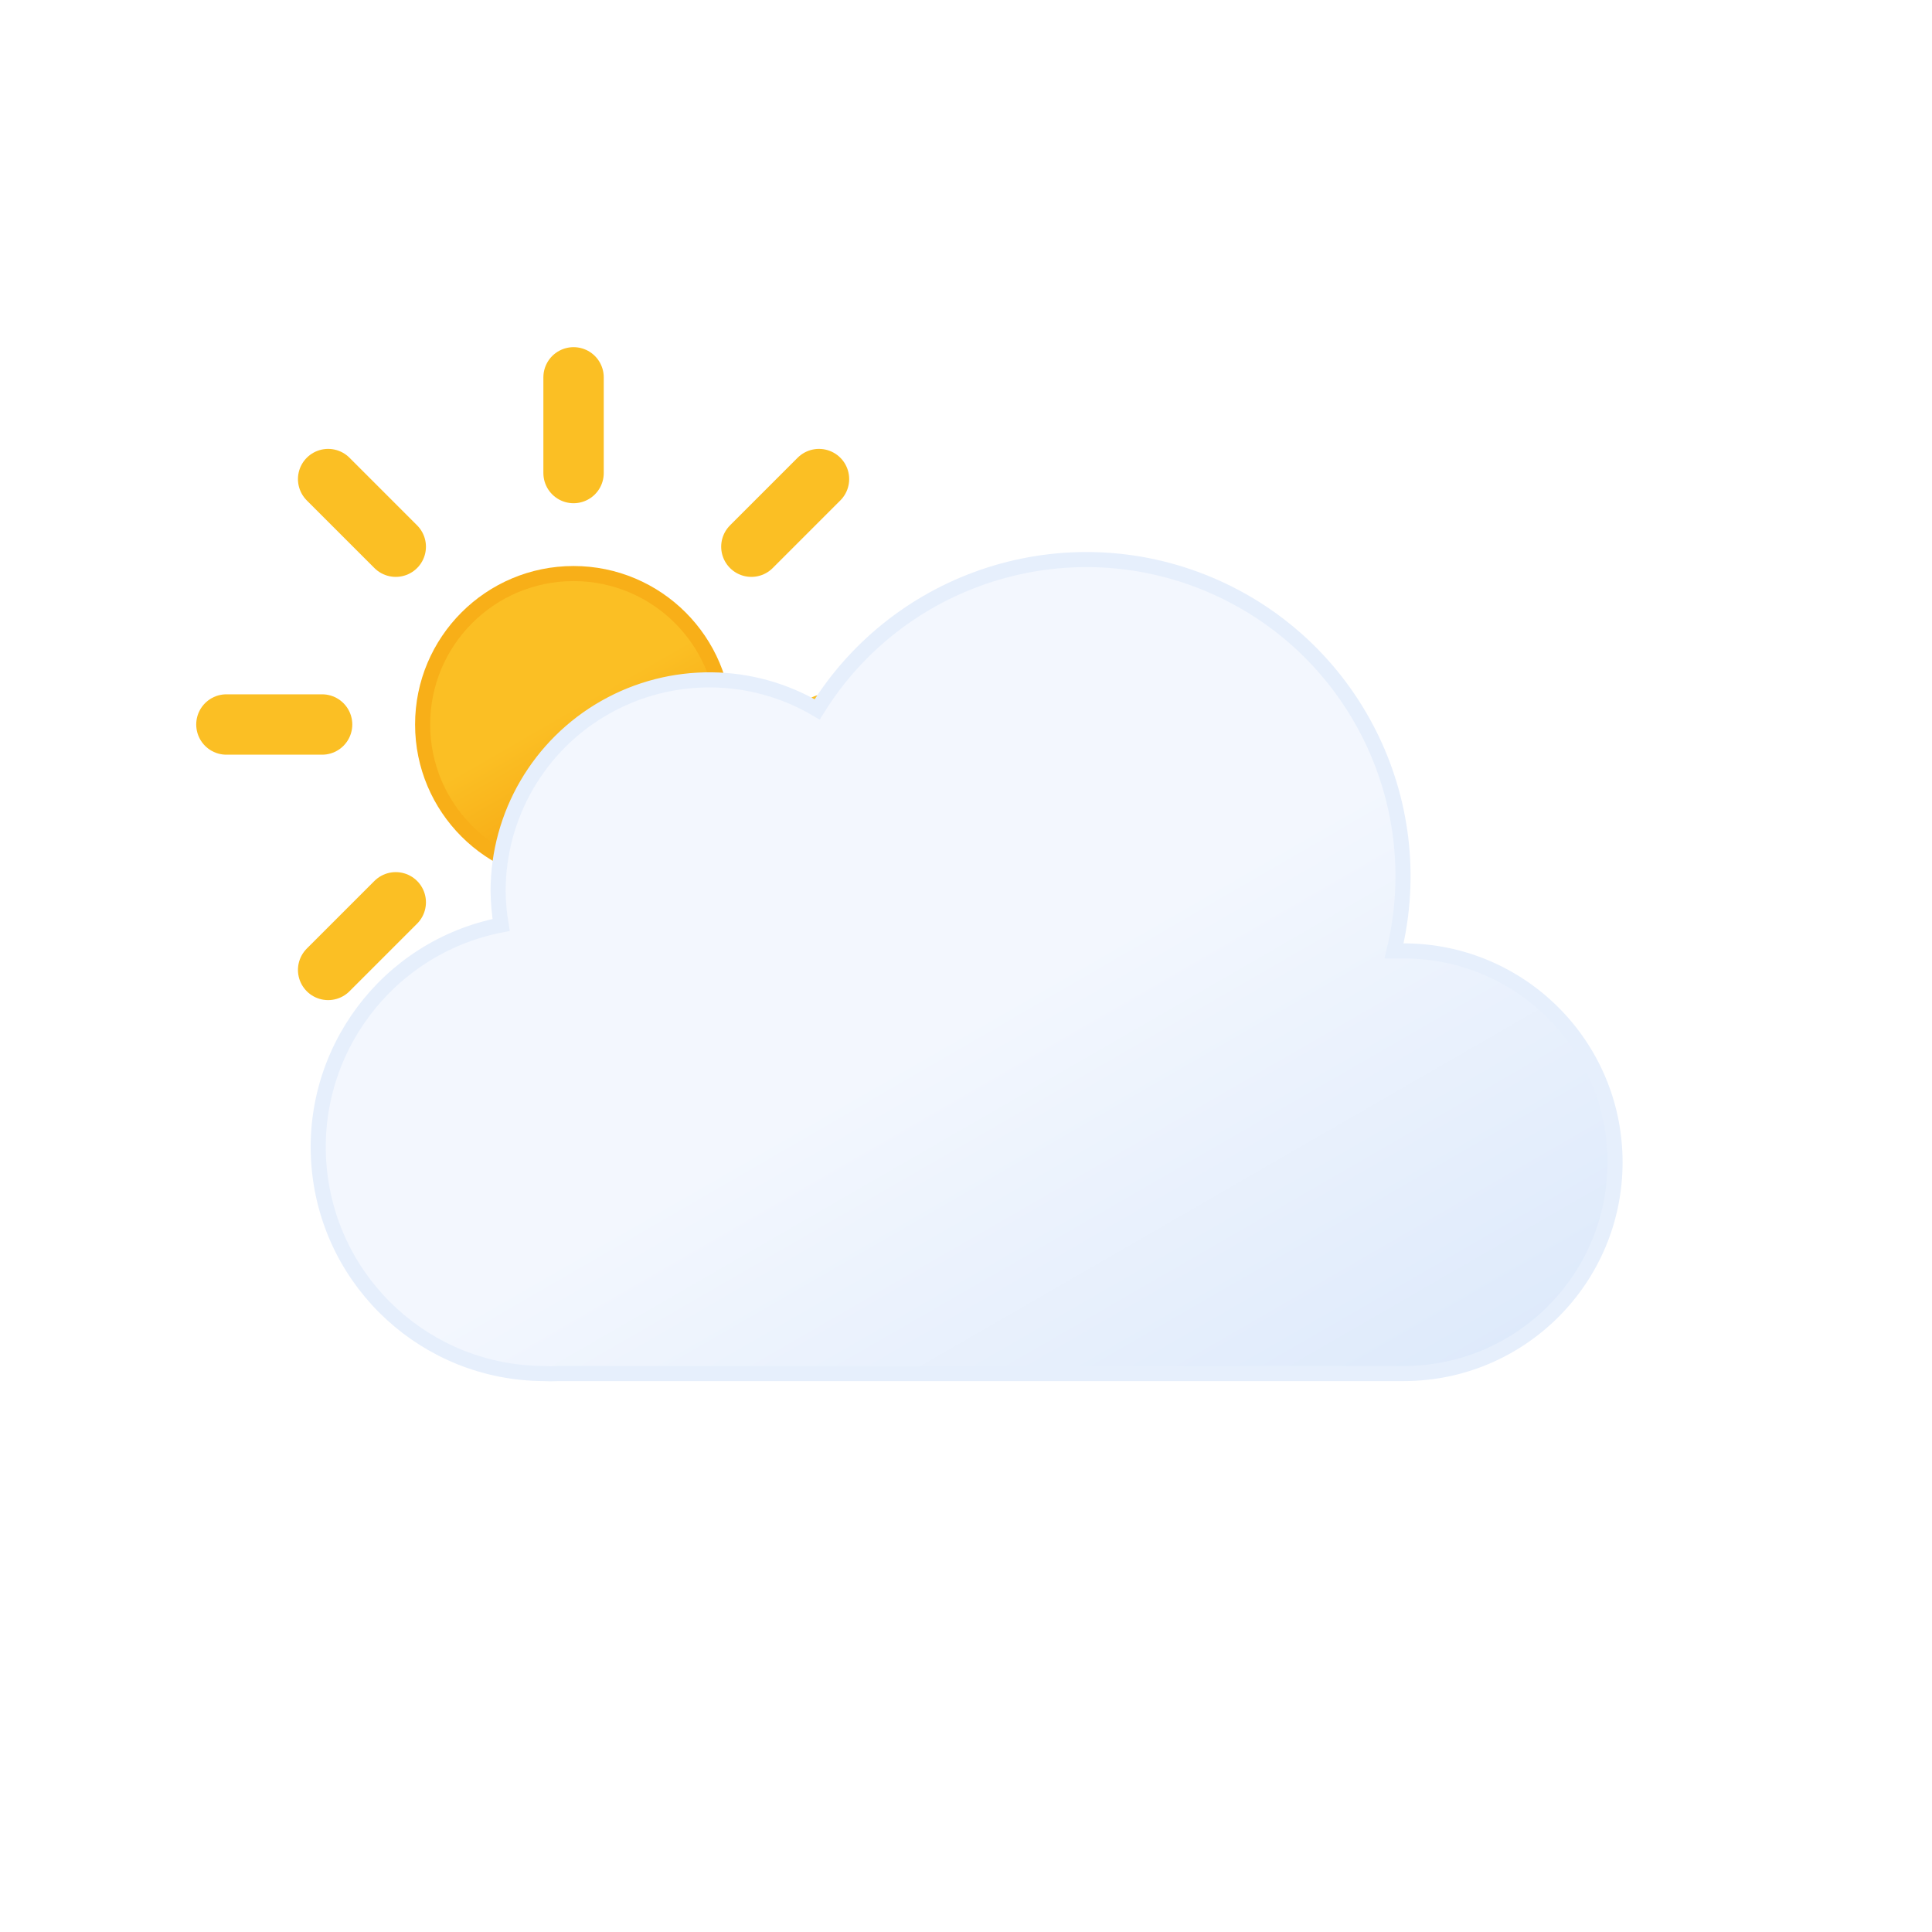
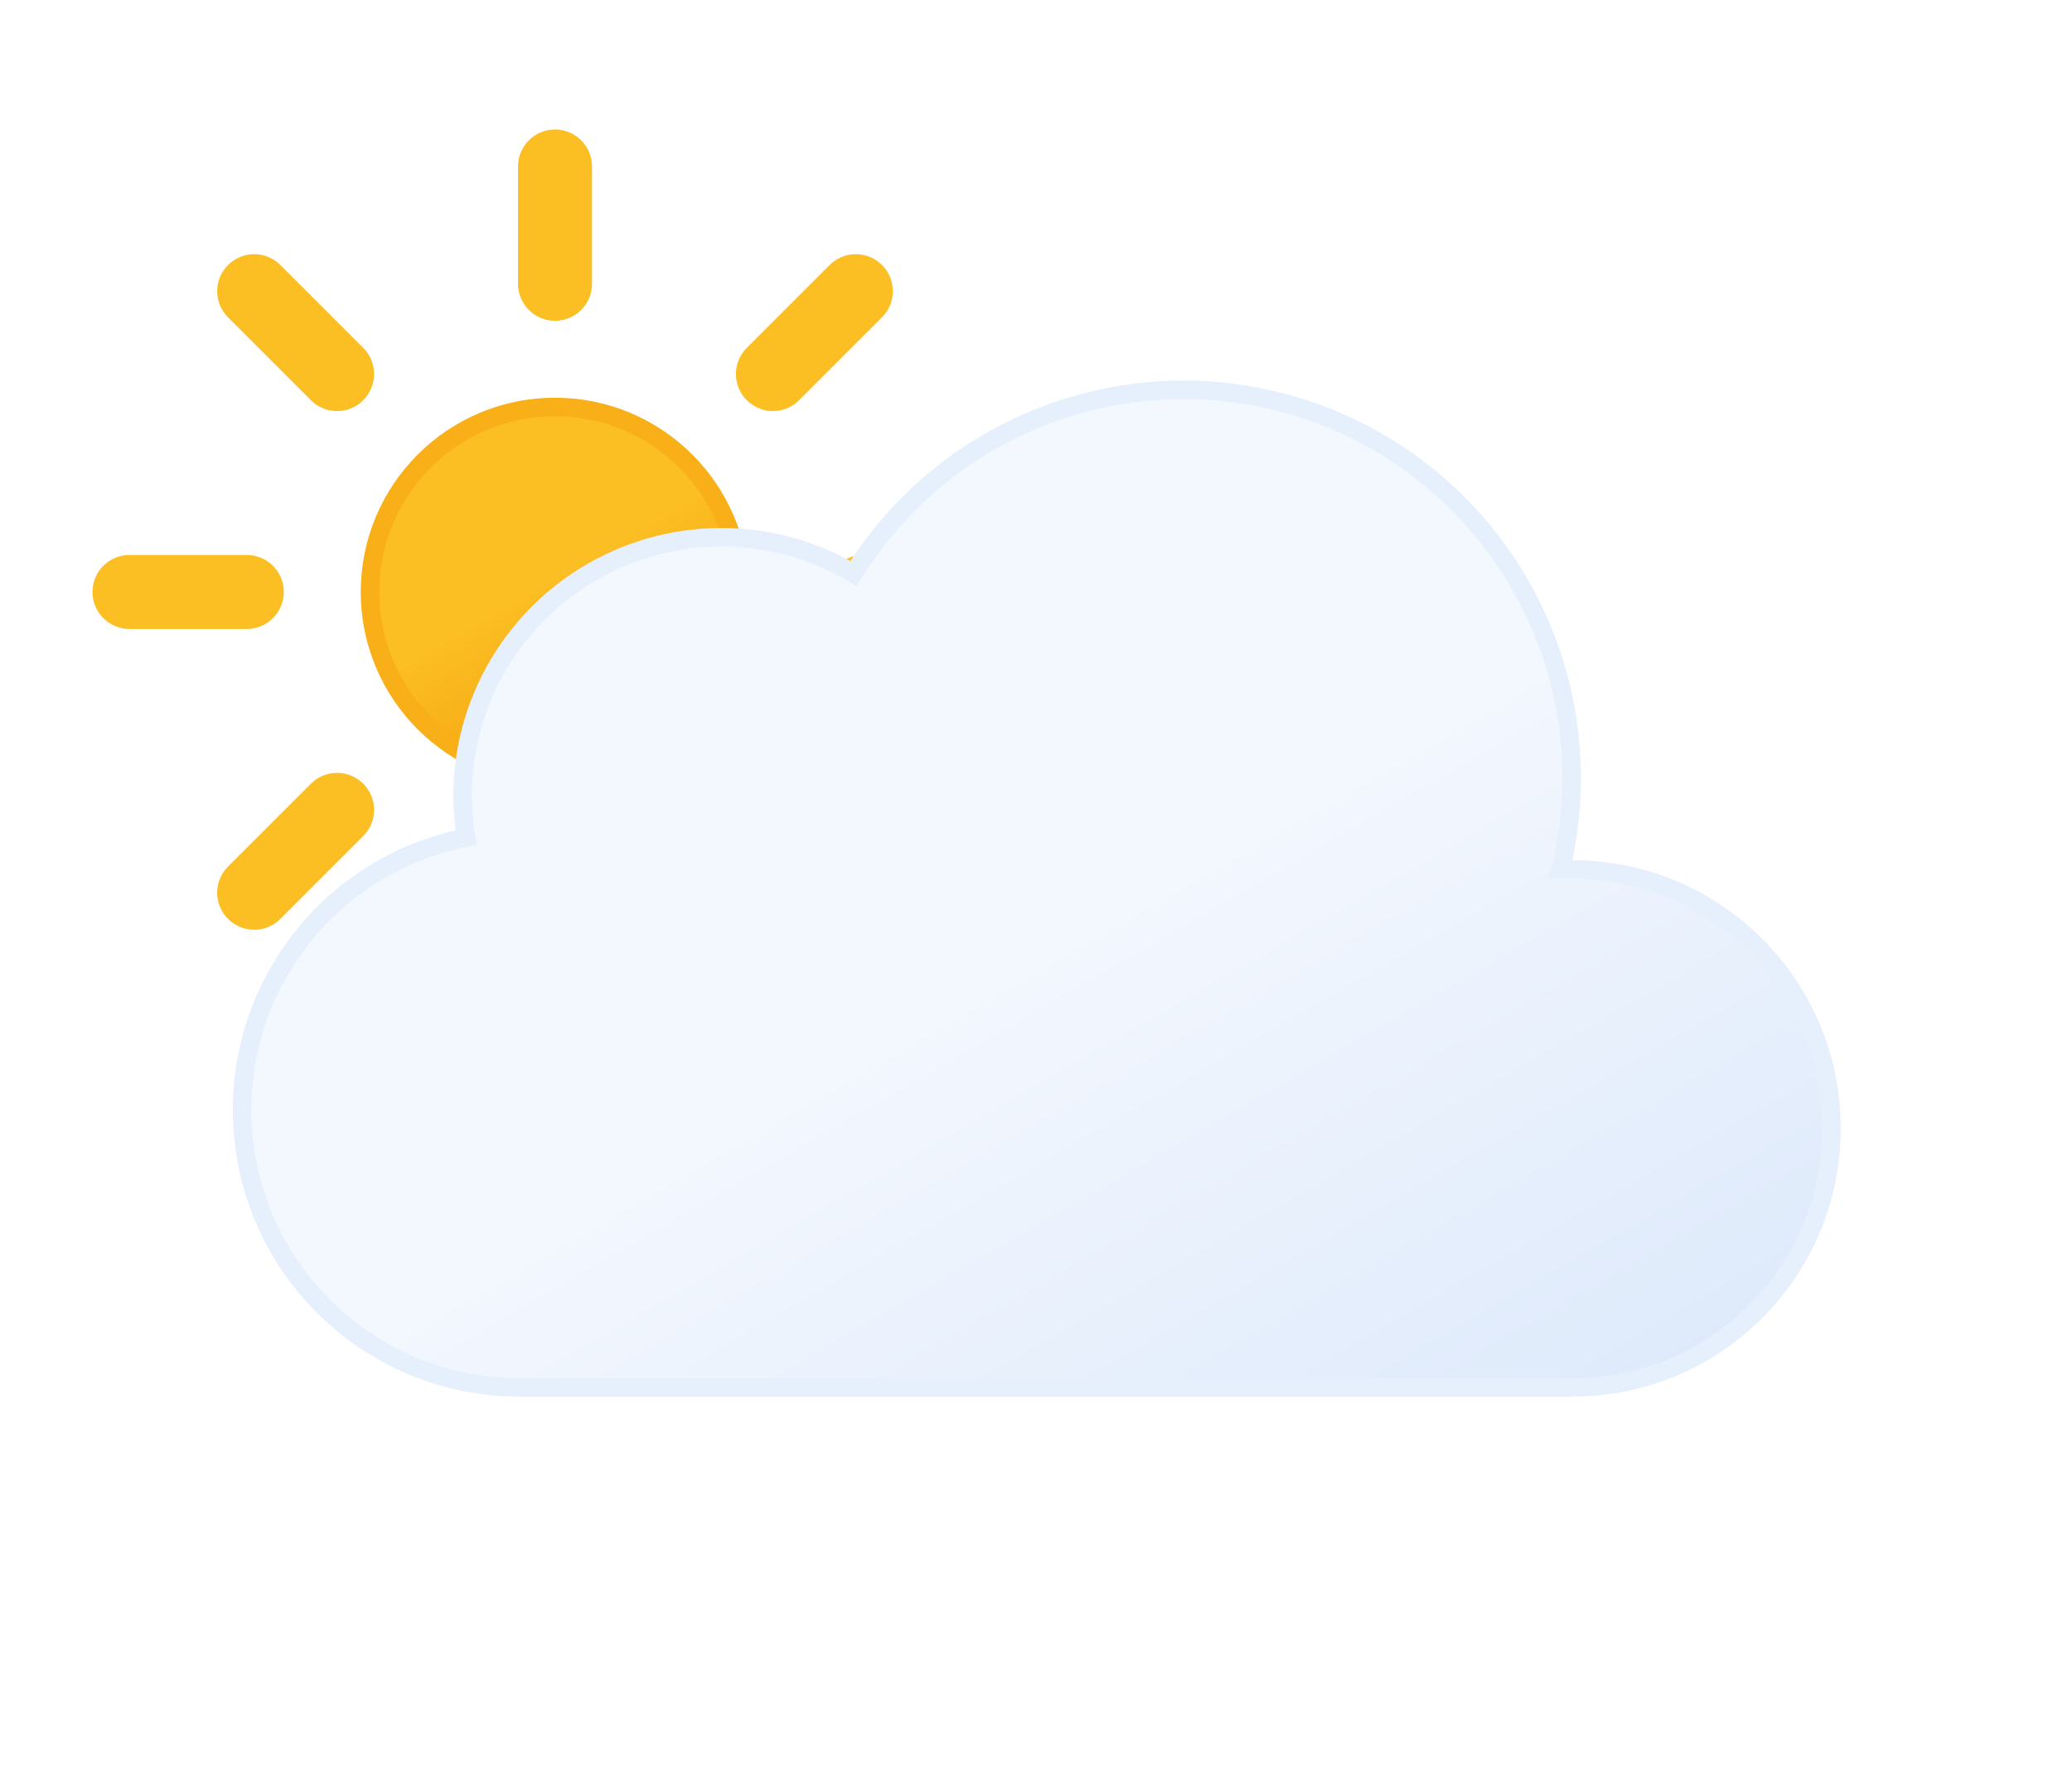
- <svg xmlns="http://www.w3.org/2000/svg" viewBox="0 0 64 64">
+ <svg xmlns="http://www.w3.org/2000/svg" viewBox="4 8 56 48">
  <defs>
    <linearGradient id="a" x1="16.5" y1="19.67" x2="21.5" y2="28.33" gradientUnits="userSpaceOnUse">
      <stop offset="0" stop-color="#fbbf24" />
      <stop offset="0.45" stop-color="#fbbf24" />
      <stop offset="1" stop-color="#f59e0b" />
    </linearGradient>
    <linearGradient id="b" x1="22.56" y1="21.96" x2="39.2" y2="50.8" gradientUnits="userSpaceOnUse">
      <stop offset="0" stop-color="#f3f7fe" />
      <stop offset="0.45" stop-color="#f3f7fe" />
      <stop offset="1" stop-color="#deeafb" />
    </linearGradient>
  </defs>
  <circle cx="19" cy="24" r="5" stroke="#f8af18" stroke-miterlimit="10" stroke-width="0.5" fill="url(#a)" />
  <path d="M19,15.67V12.5m0,23V32.33m5.89-14.22,2.24-2.24M10.87,32.13l2.24-2.24m0-11.78-2.24-2.24M27.13,32.13l-2.24-2.24M7.5,24h3.17M30.5,24H27.33" fill="none" stroke="#fbbf24" stroke-linecap="round" stroke-miterlimit="10" stroke-width="2" />
  <path d="M46.5,31.5l-.32,0a10.49,10.49,0,0,0-19.11-8,7,7,0,0,0-10.57,6,7.21,7.21,0,0,0,.1,1.14A7.5,7.5,0,0,0,18,45.5a4.19,4.19,0,0,0,.5,0v0h28a7,7,0,0,0,0-14Z" stroke="#e6effc" stroke-miterlimit="10" stroke-width="0.5" fill="url(#b)" />
</svg>
